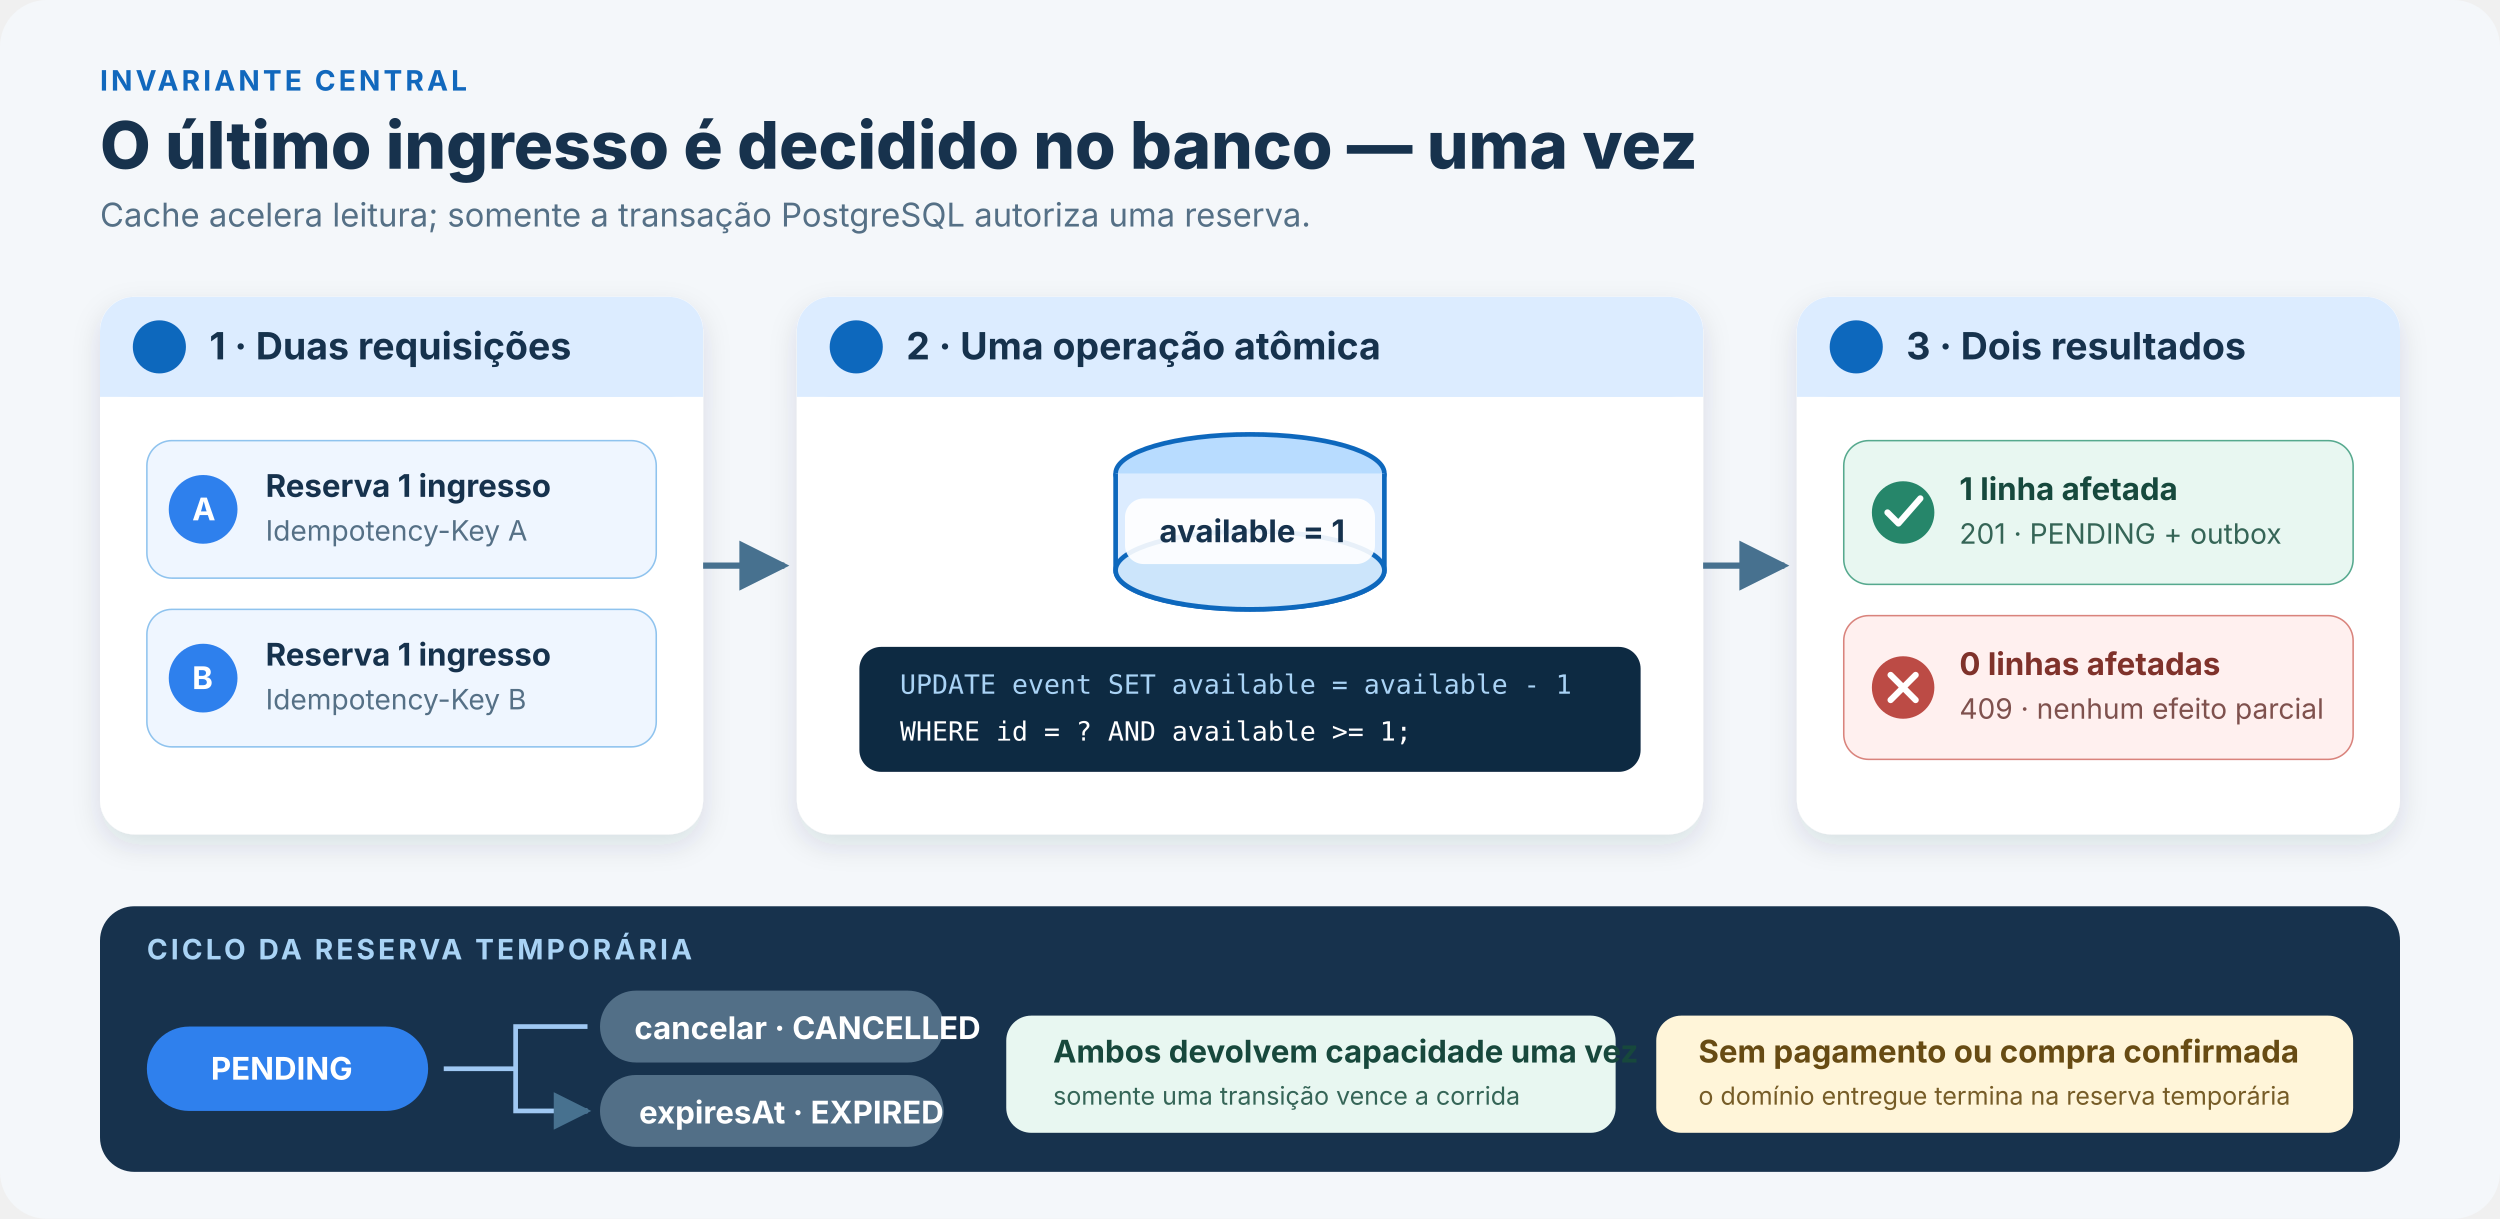
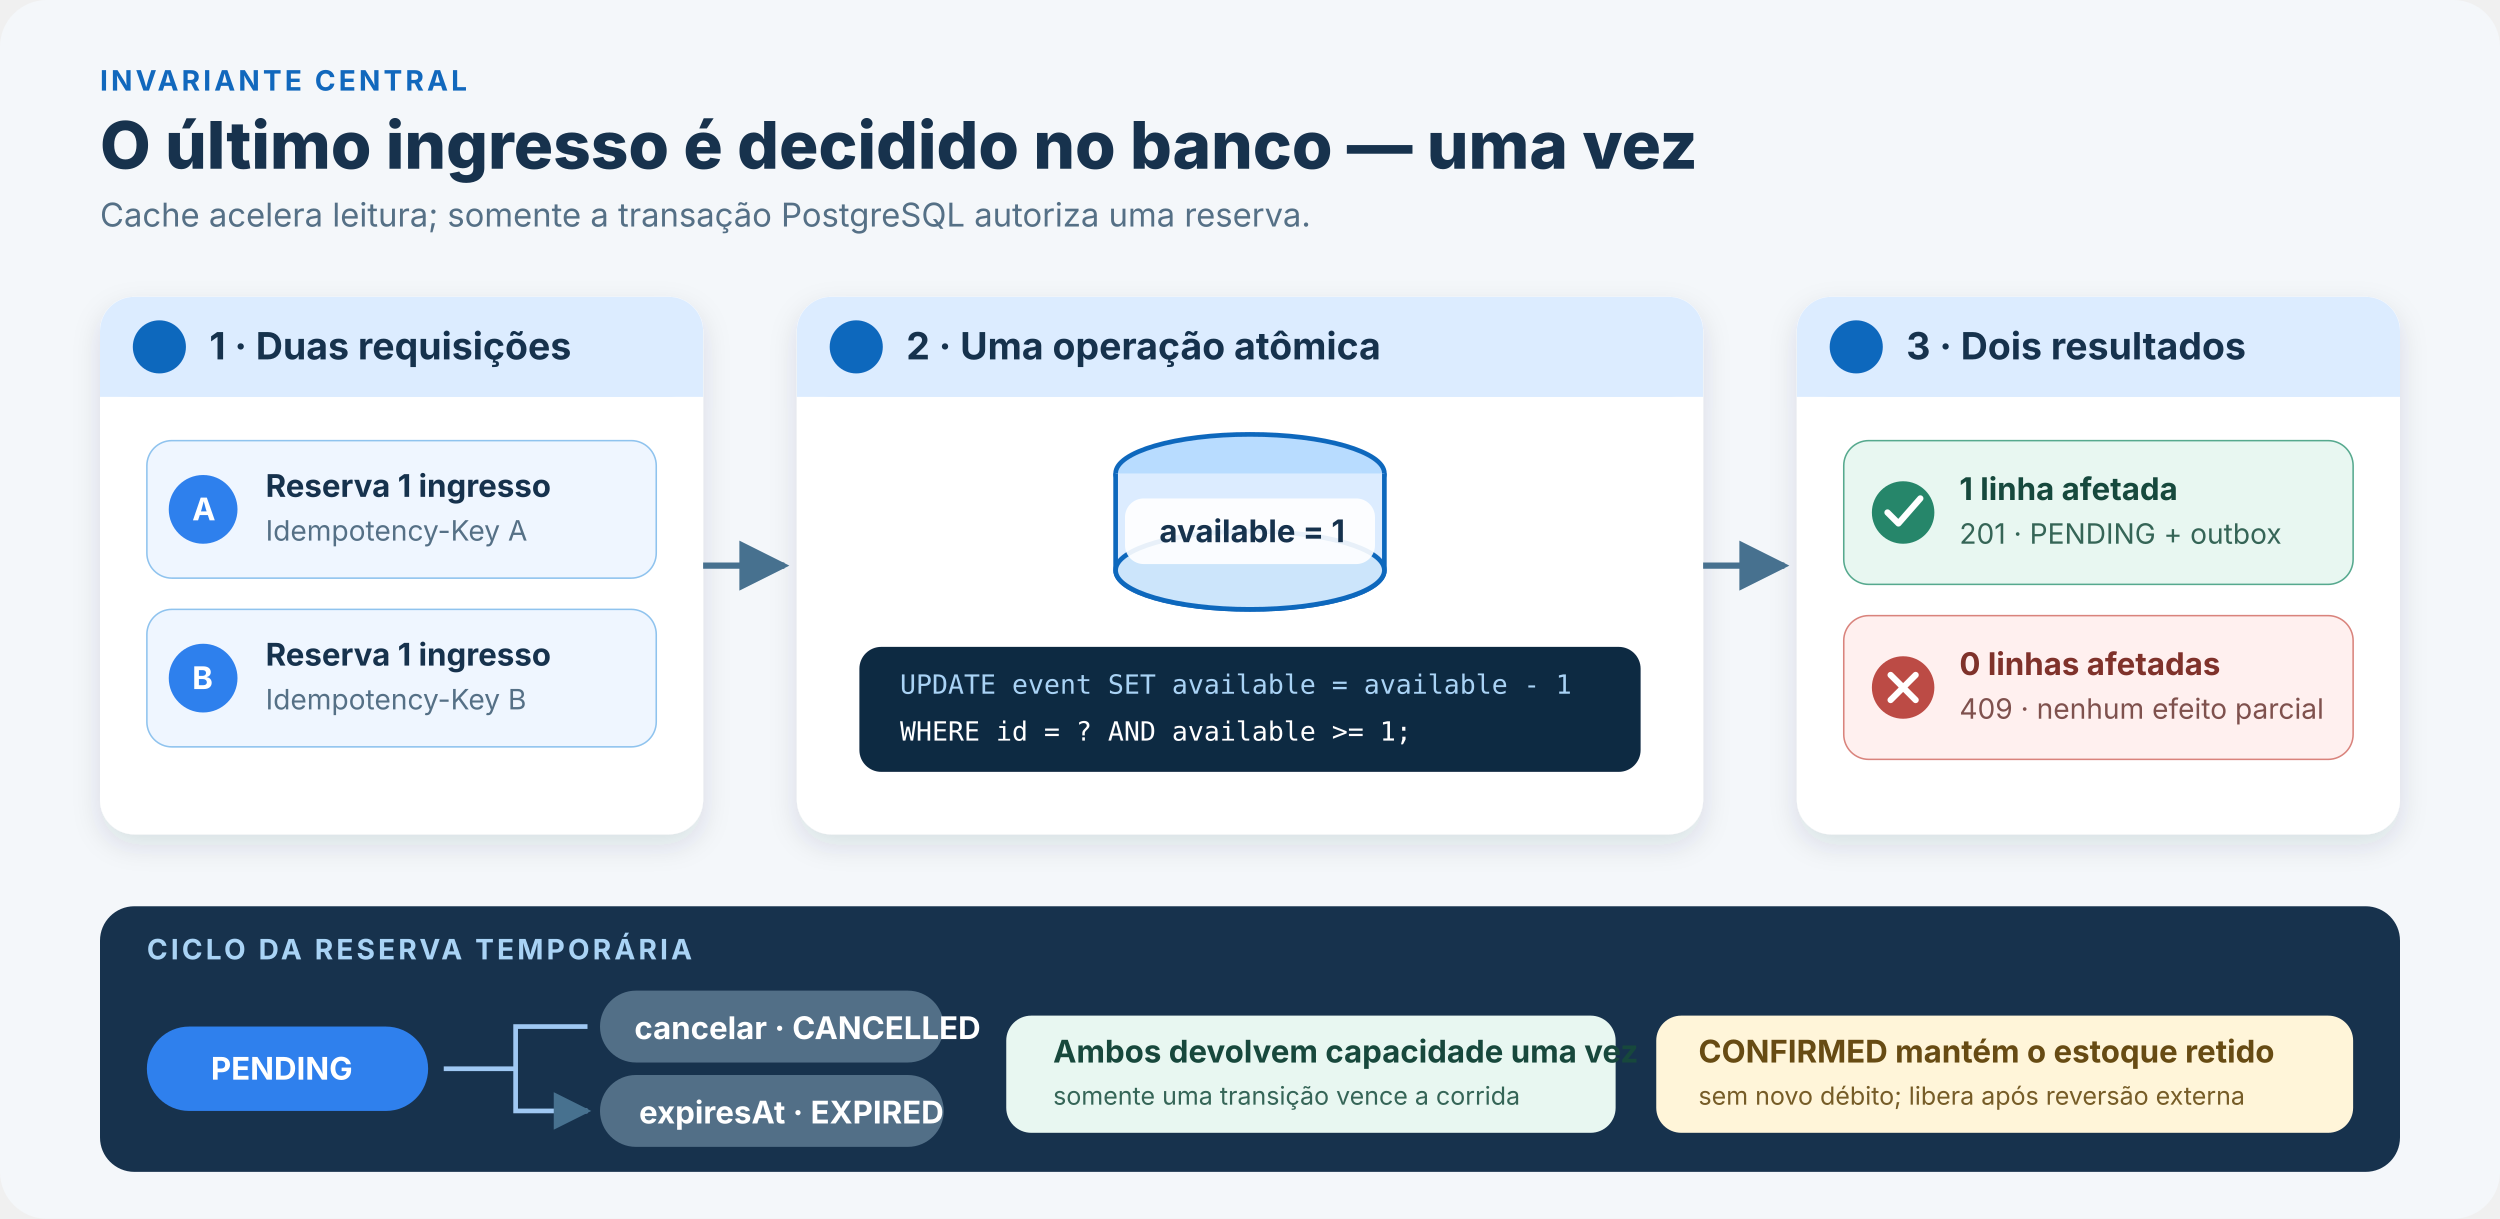
<svg xmlns="http://www.w3.org/2000/svg" width="1600" height="780" viewBox="0 0 1600 780" role="img" aria-labelledby="title desc">
  <defs>
    <filter id="card-shadow" x="-10%" y="-10%" width="120%" height="130%">
      <feDropShadow dx="0" dy="7" stdDeviation="9" flood-color="#17324d" flood-opacity="0.12" />
    </filter>
    <marker id="arrow" viewBox="0 0 10 10" refX="9" refY="5" markerWidth="8" markerHeight="8" orient="auto-start-reverse">
      <path d="M0 0 L10 5 L0 10 Z" fill="#47718f" />
    </marker>
    <style>
      .sans { font-family: Inter, "Segoe UI", Arial, sans-serif; }
      .eyebrow { font-size: 18px; font-weight: 750; letter-spacing: 2px; }
      .title { font-size: 42px; font-weight: 760; }
      .subtitle { font-size: 21px; }
      .panel-title { font-size: 24px; font-weight: 730; }
      .body { font-size: 18px; }
      .strong { font-size: 20px; font-weight: 720; }
      .code { font-family: Consolas, "SFMono-Regular", monospace; font-size: 17px; }
      .small { font-size: 16px; }
    </style>
  </defs>
  <rect width="1600" height="780" rx="30" fill="#f4f7fa" />
  <g class="sans">
    <text x="64" y="58" class="eyebrow" fill="#1168bd">INVARIANTE CENTRAL</text>
    <text x="64" y="108" class="title" fill="#17324d">O último ingresso é decidido no banco — uma vez</text>
    <text x="64" y="145" class="subtitle" fill="#557086">Cache acelera leitura; somente a transação PostgreSQL autoriza uma reserva.</text>
  </g>
  <g class="sans" filter="url(#card-shadow)">
    <rect x="64" y="190" width="386" height="344" rx="22" fill="#ffffff" />
    <rect x="64" y="190" width="386" height="64" rx="22" fill="#dcecff" />
    <path d="M64 232 H450 V254 H64 Z" fill="#dcecff" />
    <circle cx="102" cy="222" r="17" fill="#1168bd" />
    <text x="134" y="230" class="panel-title" fill="#17324d">1 · Duas requisições</text>
    <rect x="94" y="282" width="326" height="88" rx="16" fill="#eff6ff" stroke="#8fc3ee" />
    <circle cx="130" cy="326" r="22" fill="#2f80ed" />
    <text x="123" y="333" class="strong" fill="#ffffff">A</text>
    <text x="170" y="318" class="strong" fill="#17324d">Reserva 1 ingresso</text>
    <text x="170" y="346" class="body" fill="#557086">Idempotency-Key A</text>
    <rect x="94" y="390" width="326" height="88" rx="16" fill="#eff6ff" stroke="#8fc3ee" />
    <circle cx="130" cy="434" r="22" fill="#2f80ed" />
    <text x="123" y="441" class="strong" fill="#ffffff">B</text>
    <text x="170" y="426" class="strong" fill="#17324d">Reserva 1 ingresso</text>
    <text x="170" y="454" class="body" fill="#557086">Idempotency-Key B</text>
    <rect x="510" y="190" width="580" height="344" rx="22" fill="#ffffff" />
    <rect x="510" y="190" width="580" height="64" rx="22" fill="#dcecff" />
    <path d="M510 232 H1090 V254 H510 Z" fill="#dcecff" />
    <circle cx="548" cy="222" r="17" fill="#1168bd" />
    <text x="580" y="230" class="panel-title" fill="#17324d">2 · Uma operação atômica</text>
    <ellipse cx="800" cy="303" rx="86" ry="25" fill="#b8dcff" stroke="#1168bd" stroke-width="3" />
    <path d="M714 303 V365 C714 379 752 390 800 390 C848 390 886 379 886 365 V303" fill="#dcecff" stroke="#1168bd" stroke-width="3" />
    <ellipse cx="800" cy="365" rx="86" ry="25" fill="#cce5fb" stroke="#1168bd" stroke-width="3" />
    <rect x="720" y="319" width="160" height="42" rx="12" fill="#ffffff" opacity="0.9" />
    <text x="742" y="347" class="strong" fill="#17324d">available = 1</text>
    <rect x="550" y="414" width="500" height="80" rx="14" fill="#102a43" />
    <text x="576" y="444" class="code" fill="#a9d3f5">UPDATE event SET available = available - 1</text>
    <text x="576" y="474" class="code" fill="#ffffff">WHERE id = ? AND available &gt;= 1;</text>
    <rect x="1150" y="190" width="386" height="344" rx="22" fill="#ffffff" />
    <rect x="1150" y="190" width="386" height="64" rx="22" fill="#dcecff" />
    <path d="M1150 232 H1536 V254 H1150 Z" fill="#dcecff" />
    <circle cx="1188" cy="222" r="17" fill="#1168bd" />
    <text x="1220" y="230" class="panel-title" fill="#17324d">3 · Dois resultados</text>
    <rect x="1180" y="282" width="326" height="92" rx="16" fill="#e8f7f1" stroke="#56a98e" />
    <circle cx="1218" cy="328" r="20" fill="#26866a" />
    <path d="M1208 328 l7 7 14-16" fill="none" stroke="#ffffff" stroke-width="4" stroke-linecap="round" stroke-linejoin="round" />
    <text x="1254" y="320" class="strong" fill="#17483c">1 linha afetada</text>
    <text x="1254" y="348" class="body" fill="#356557">201 · PENDING + outbox</text>
    <rect x="1180" y="394" width="326" height="92" rx="16" fill="#fff0ef" stroke="#d9837c" />
    <circle cx="1218" cy="440" r="20" fill="#bc4b45" />
    <path d="M1210 432 l16 16 M1226 432 l-16 16" stroke="#ffffff" stroke-width="4" stroke-linecap="round" />
    <text x="1254" y="432" class="strong" fill="#7f302c">0 linhas afetadas</text>
    <text x="1254" y="460" class="body" fill="#7f514e">409 · nenhum efeito parcial</text>
  </g>
  <path d="M450 362 H502" fill="none" stroke="#47718f" stroke-width="4" marker-end="url(#arrow)" />
  <path d="M1090 362 H1142" fill="none" stroke="#47718f" stroke-width="4" marker-end="url(#arrow)" />
  <g class="sans" transform="translate(64 580)">
    <rect width="1472" height="170" rx="22" fill="#17324d" />
    <text x="30" y="34" class="eyebrow" fill="#a9d3f5">CICLO DA RESERVA TEMPORÁRIA</text>
    <rect x="30" y="77" width="180" height="54" rx="27" fill="#2f80ed" />
    <text x="71" y="111" class="strong" fill="#ffffff">PENDING</text>
    <path d="M220 104 H266 M266 104 V77 H312 M266 104 V131 H312" fill="none" stroke="#9fc8f3" stroke-width="3" marker-end="url(#arrow)" />
    <rect x="320" y="54" width="220" height="46" rx="23" fill="#526f87" />
    <text x="342" y="85" class="strong" fill="#ffffff">cancelar · CANCELLED</text>
    <rect x="320" y="108" width="220" height="46" rx="23" fill="#526f87" />
    <text x="345" y="139" class="strong" fill="#ffffff">expiresAt · EXPIRED</text>
    <rect x="580" y="70" width="390" height="75" rx="16" fill="#e8f7f1" />
    <text x="610" y="100" class="strong" fill="#17483c">Ambos devolvem capacidade uma vez</text>
    <text x="610" y="127" class="small" fill="#356557">somente uma transição vence a corrida</text>
    <rect x="996" y="70" width="446" height="75" rx="16" fill="#fff5d9" />
-     <text x="1023" y="100" class="strong" fill="#674b13">Sem pagamento ou compra confirmada</text>
-     <text x="1023" y="127" class="small" fill="#765c27">o domínio entregue termina na reserva temporária</text>
+     <text x="1023" y="100" class="strong" fill="#674b13">CONFIRMED mantém o estoque retido</text>
+     <text x="1023" y="127" class="small" fill="#765c27">sem novo débito; libera após reversão externa</text>
  </g>
</svg>
